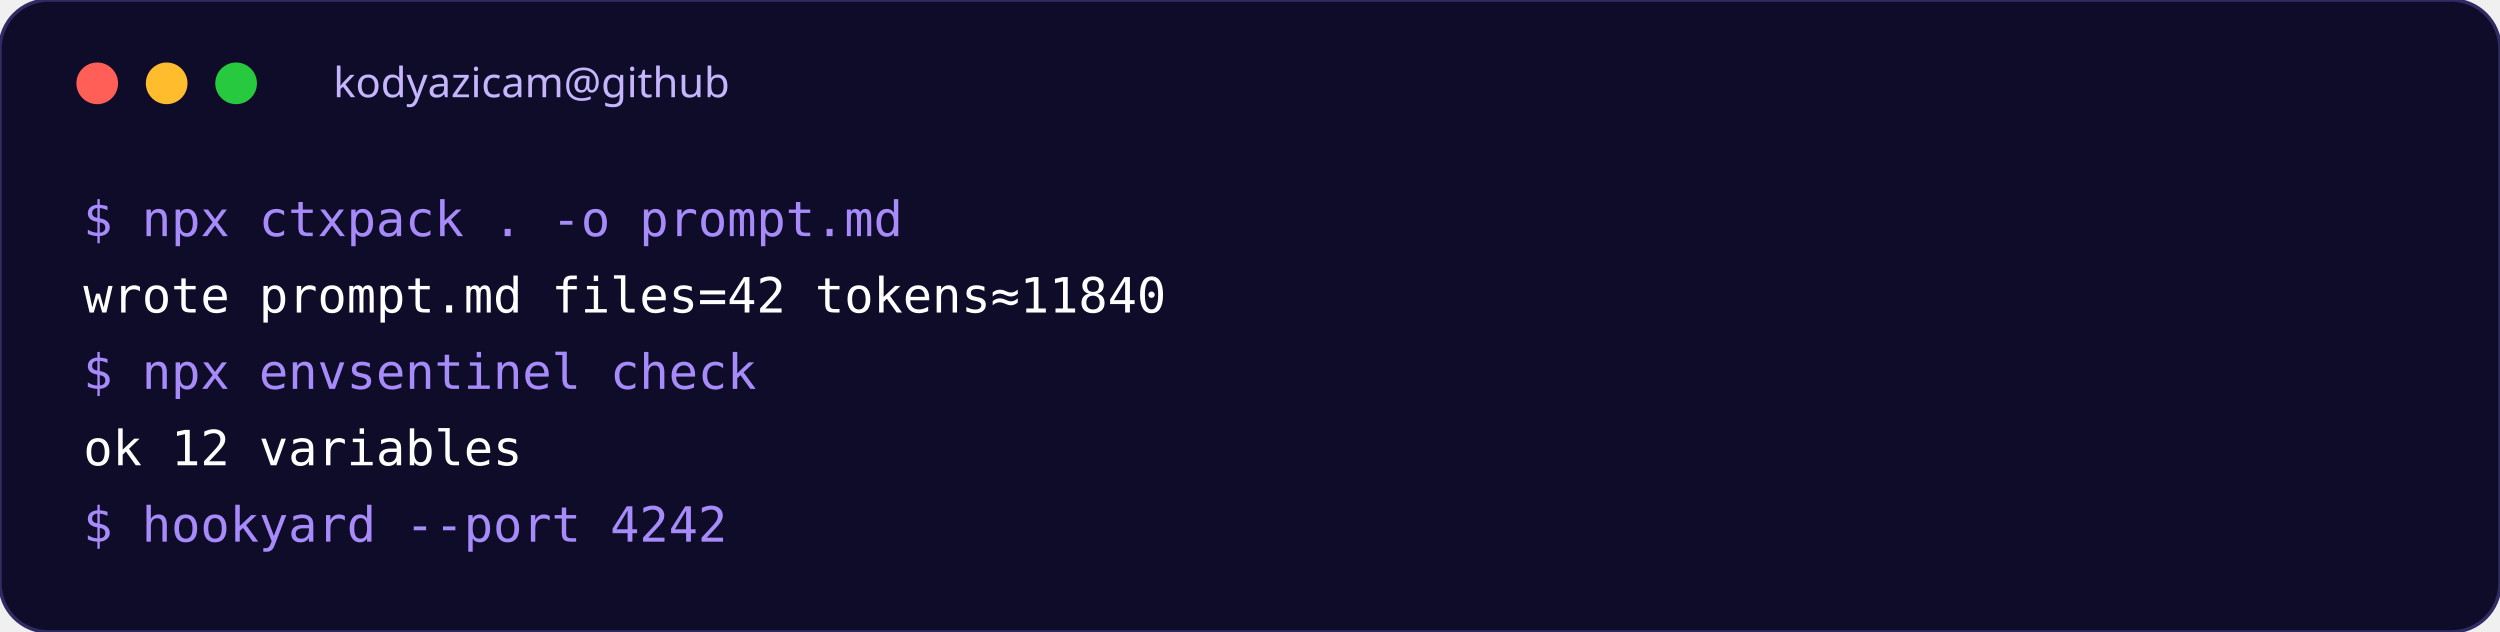
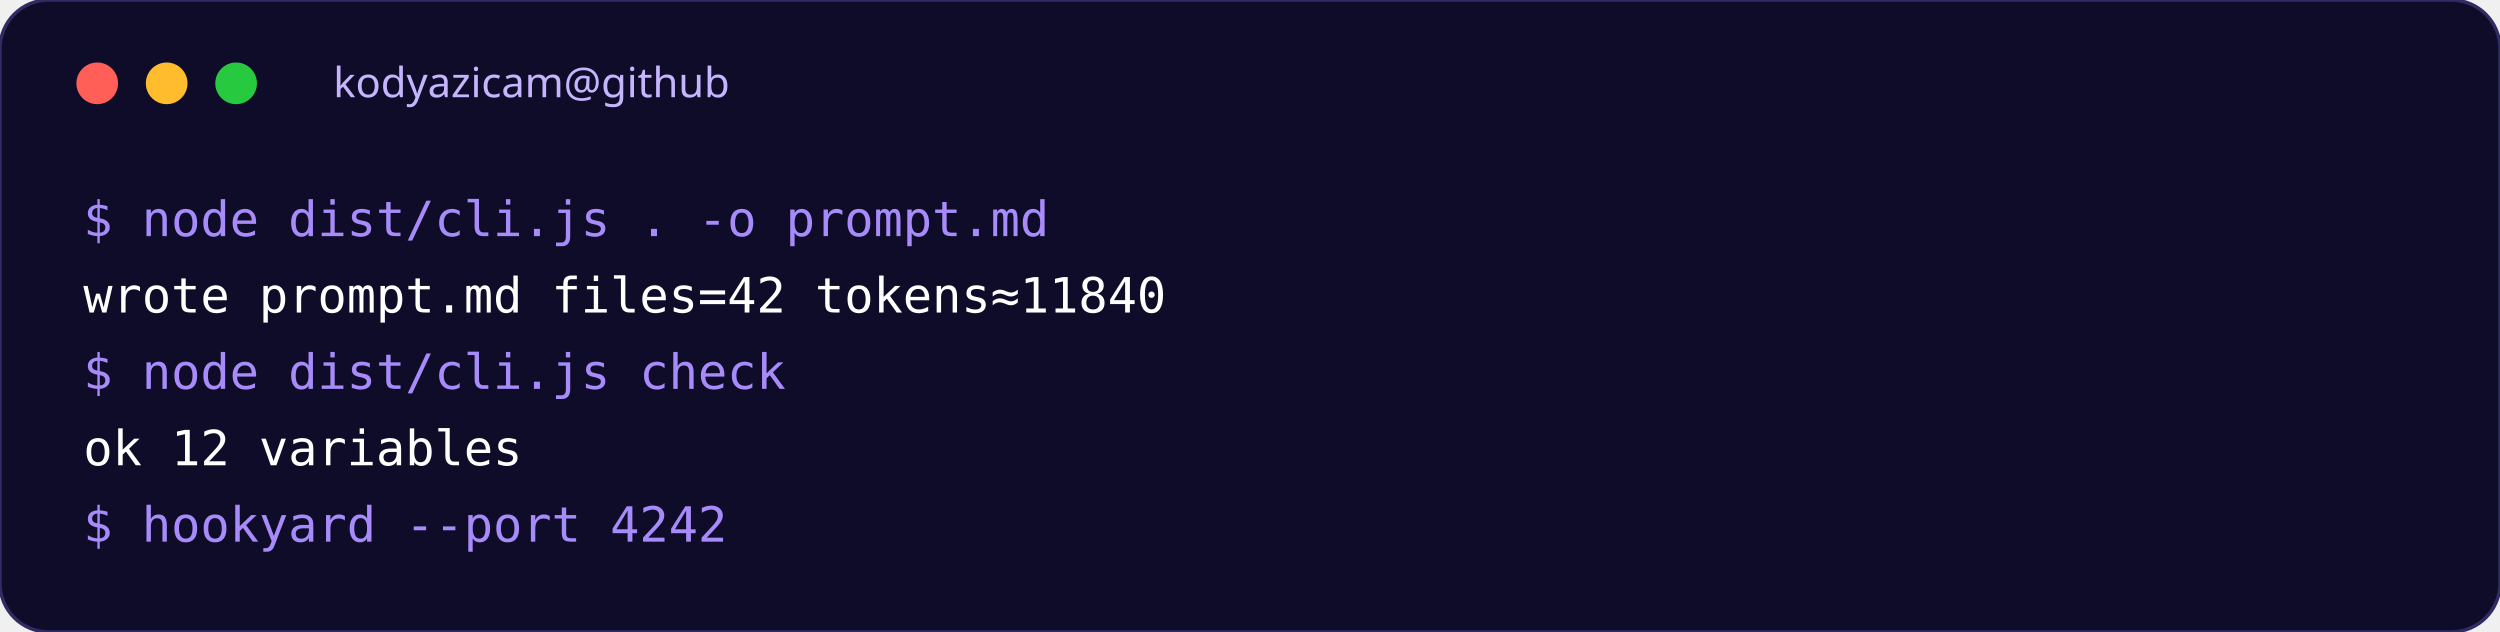
<svg xmlns="http://www.w3.org/2000/svg" width="720" height="182" viewBox="0 0 720 182" role="img" aria-label="kodyazicam@github">
  <rect width="720" height="182" rx="14" fill="#0f0c29" stroke="#302b63" />
  <circle cx="28" cy="24" r="6" fill="#ff5f56" />
  <circle cx="48" cy="24" r="6" fill="#ffbd2e" />
  <circle cx="68" cy="24" r="6" fill="#27c93f" />
  <text x="96" y="28" fill="#c4b5fd" font-family="ui-sans-serif, system-ui, sans-serif" font-size="12">kodyazicam@github</text>
-   <text x="24" y="68" fill="#a78bfa" font-family="ui-monospace, Menlo, monospace" font-size="14">$ npx ctxpack . -o prompt.md</text>
+   <text x="24" y="68" fill="#a78bfa" font-family="ui-monospace, Menlo, monospace" font-size="14">$ node dist/cli.js . -o prompt.md</text>
  <text x="24" y="90" fill="#ffffff" font-family="ui-monospace, Menlo, monospace" font-size="14">wrote prompt.md  files=42  tokens≈11840</text>
-   <text x="24" y="112" fill="#a78bfa" font-family="ui-monospace, Menlo, monospace" font-size="14">$ npx envsentinel check</text>
+   <text x="24" y="112" fill="#a78bfa" font-family="ui-monospace, Menlo, monospace" font-size="14">$ node dist/cli.js check</text>
  <text x="24" y="134" fill="#ffffff" font-family="ui-monospace, Menlo, monospace" font-size="14">ok  12 variables</text>
  <text x="24" y="156" fill="#a78bfa" font-family="ui-monospace, Menlo, monospace" font-size="14">$ hookyard --port 4242</text>
</svg>
